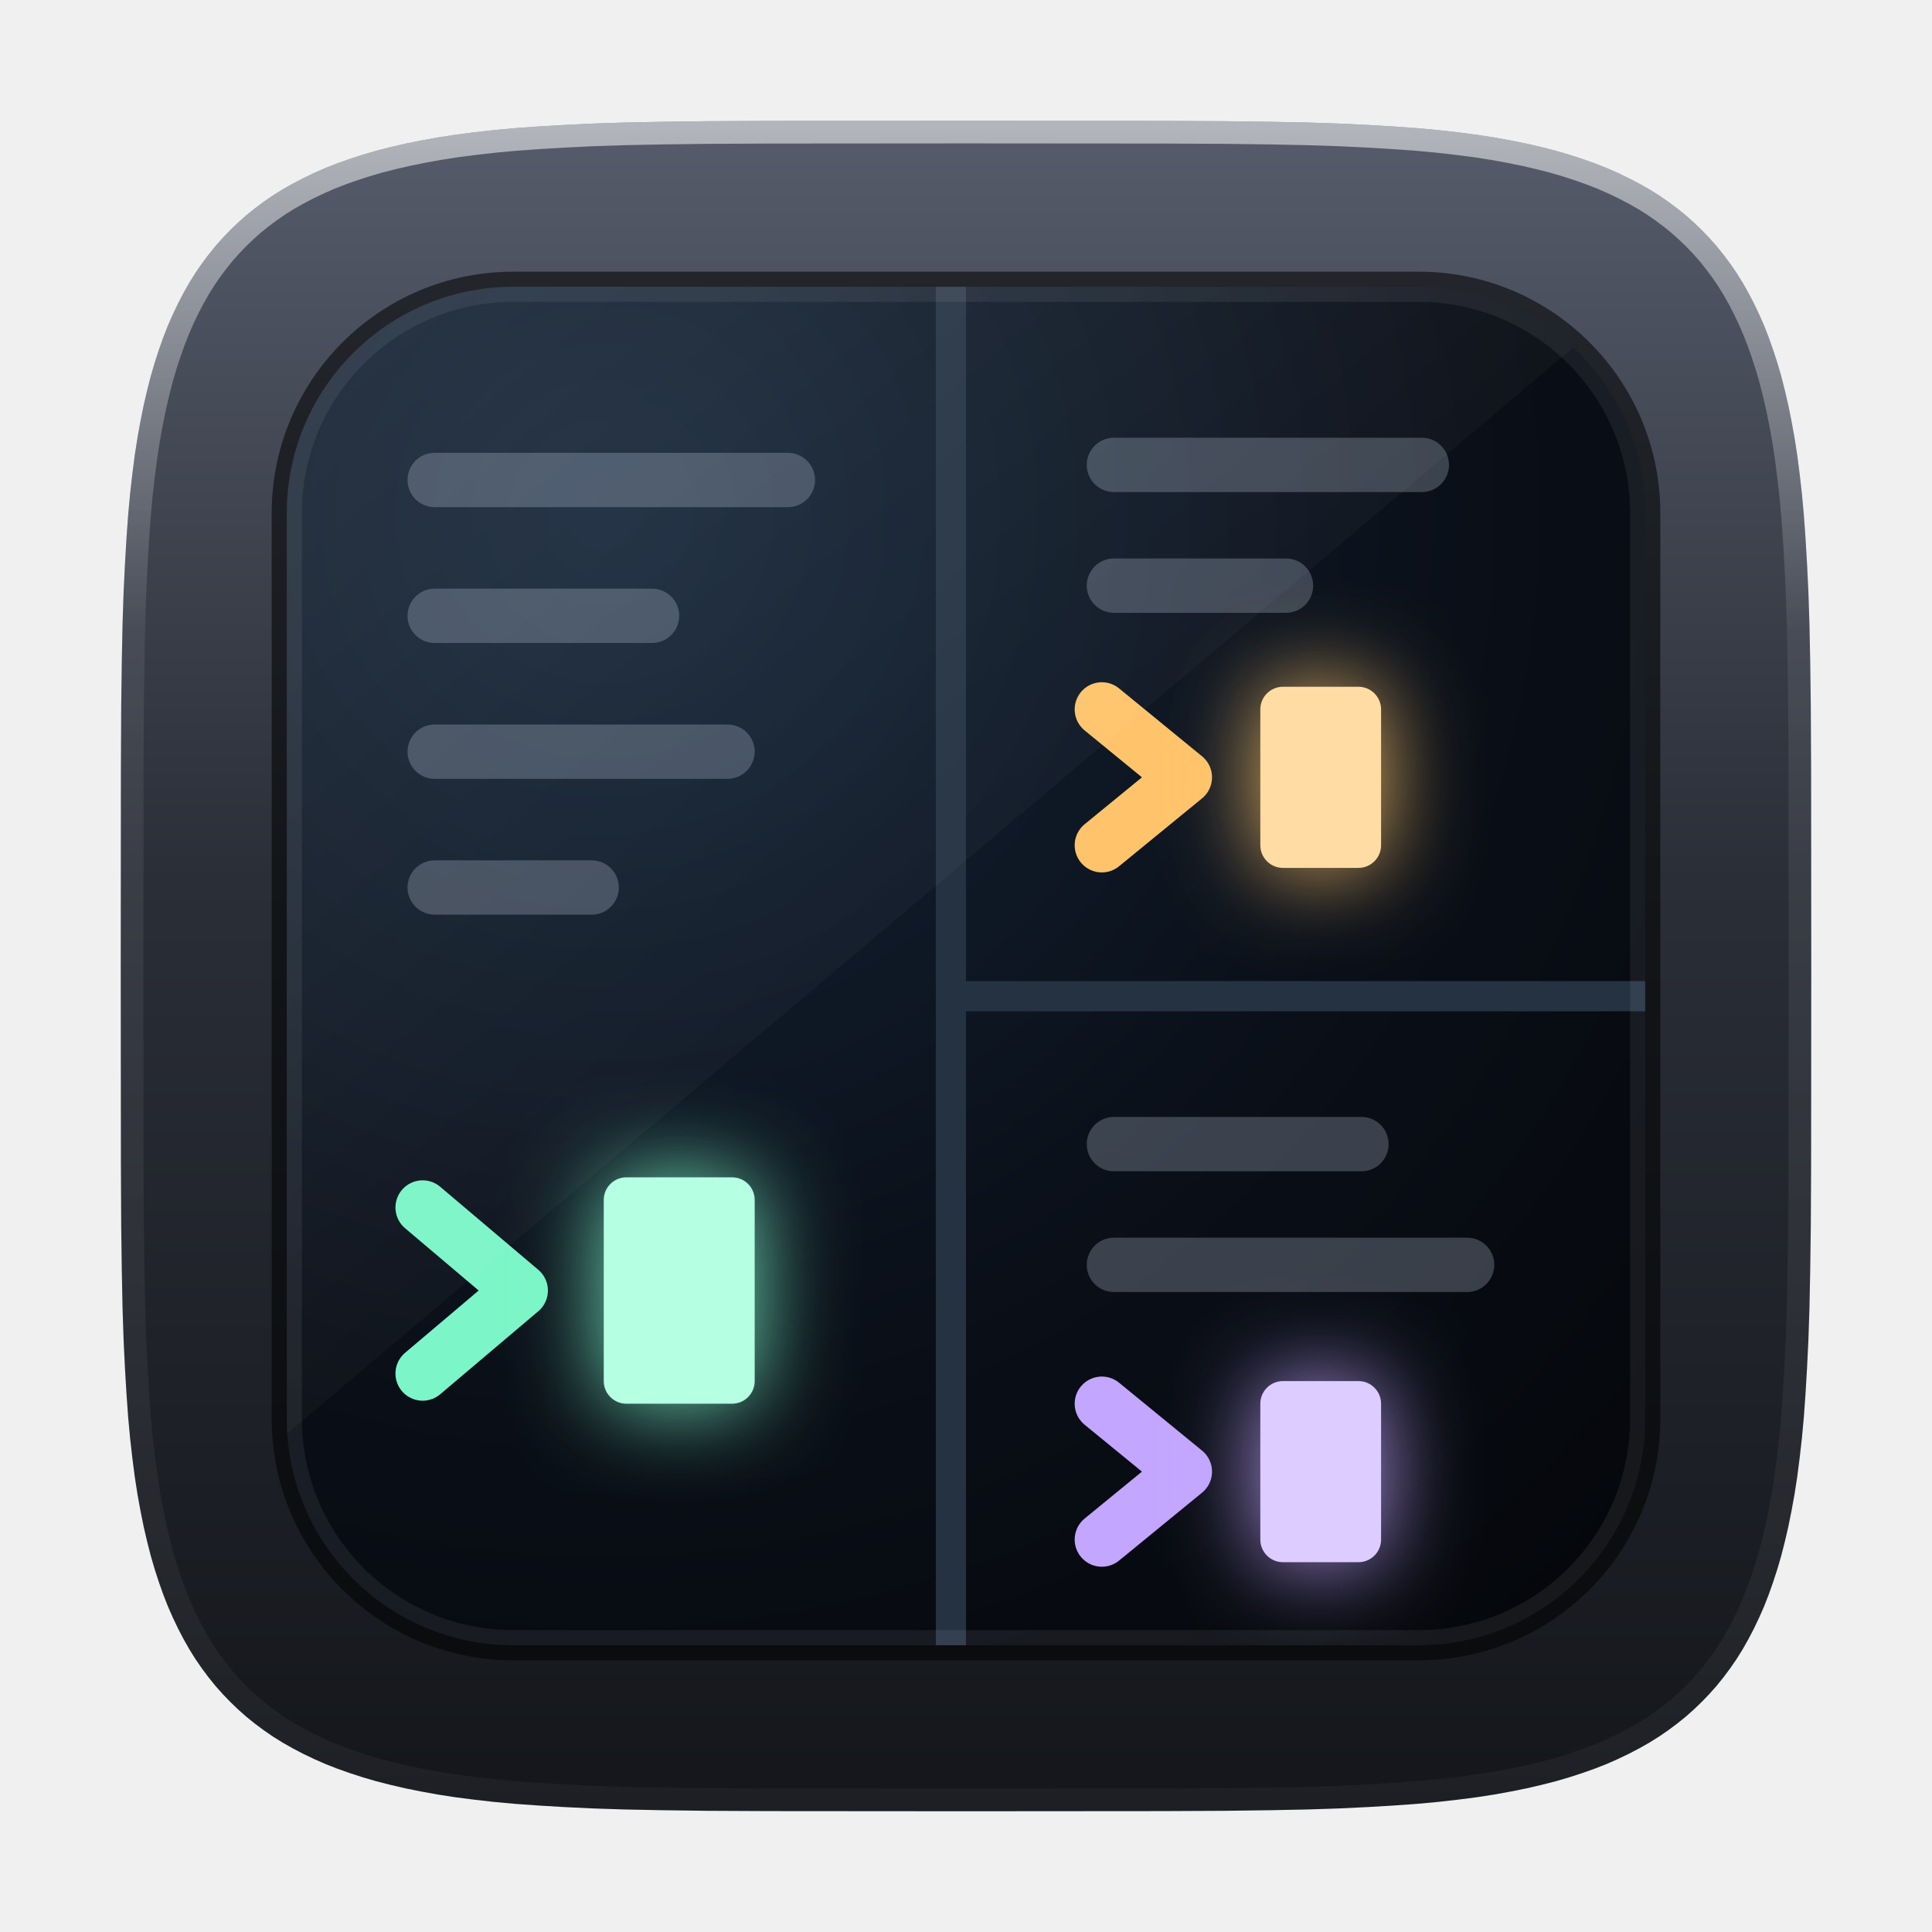
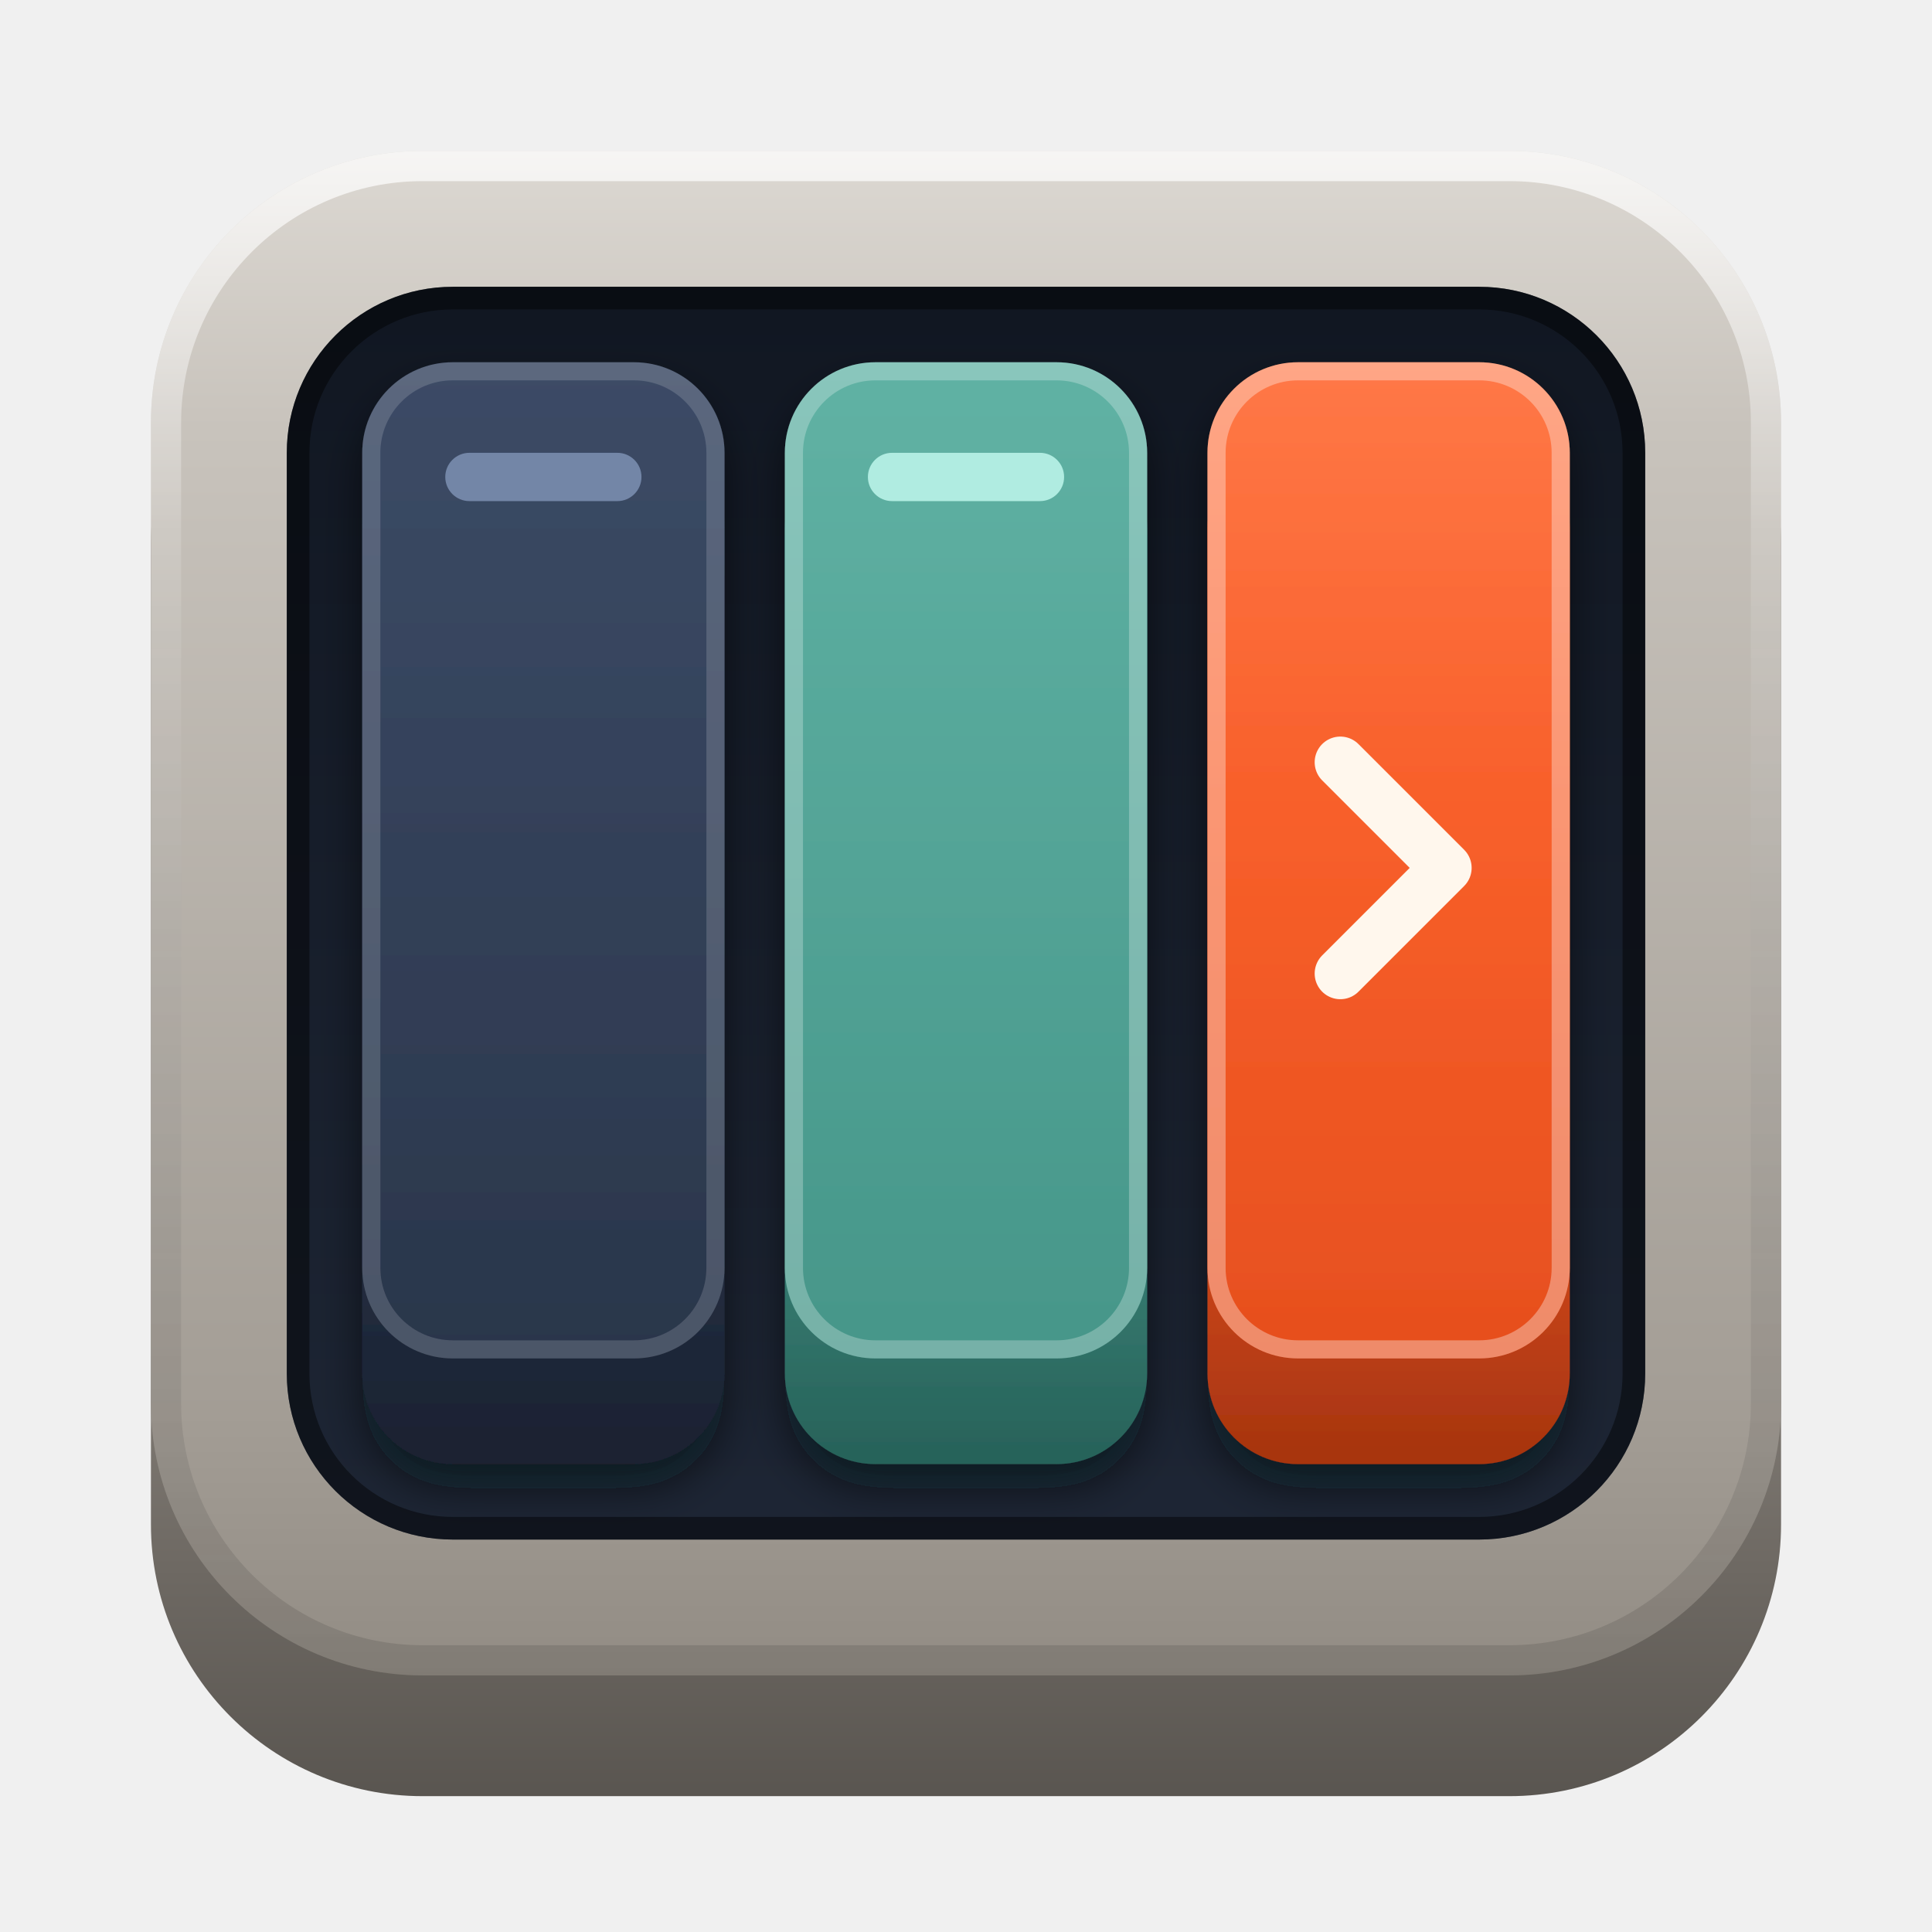
<svg xmlns="http://www.w3.org/2000/svg" role="img" aria-label="cagents" width="128" height="128" viewBox="0 0 128 128">
  <defs>
-     <linearGradient id="bezel" x1="0" y1="8" x2="0" y2="120" gradientUnits="userSpaceOnUse">
-       <stop stop-color="#565C6B" />
-       <stop offset=".45" stop-color="#2A2E37" />
-       <stop offset="1" stop-color="#14161B" />
+     <linearGradient id="deck-side" x1="64" y1="84" x2="64" y2="120" gradientUnits="userSpaceOnUse">
+       <stop offset="0%" stop-color="#8A847D" />
+       <stop offset="55%" stop-color="#6E6963" />
+       <stop offset="100%" stop-color="#58544F" />
    </linearGradient>
-     <linearGradient id="rim" x1="0" y1="8" x2="0" y2="120" gradientUnits="userSpaceOnUse">
-       <stop stop-color="#fff" stop-opacity=".55" />
-       <stop offset=".3" stop-color="#fff" stop-opacity=".08" />
-       <stop offset="1" stop-color="#fff" stop-opacity=".04" />
+     <linearGradient id="deck-face" x1="64" y1="10" x2="64" y2="112" gradientUnits="userSpaceOnUse">
+       <stop offset="0%" stop-color="#DCD8D2" />
+       <stop offset="18%" stop-color="#C8C3BC" />
+       <stop offset="82%" stop-color="#A39D95" />
+       <stop offset="100%" stop-color="#918B83" />
    </linearGradient>
-     <radialGradient id="screen" cx="40" cy="34" r="96" gradientUnits="userSpaceOnUse">
-       <stop stop-color="#15263A" />
-       <stop offset=".6" stop-color="#0A0F18" />
-       <stop offset="1" stop-color="#05070B" />
-     </radialGradient>
-     <linearGradient id="glare" x1="18" y1="18" x2="70" y2="80" gradientUnits="userSpaceOnUse">
-       <stop stop-color="#fff" stop-opacity=".10" />
-       <stop offset="1" stop-color="#fff" stop-opacity="0" />
+     <linearGradient id="deck-rim" x1="64" y1="10" x2="64" y2="112" gradientUnits="userSpaceOnUse">
+       <stop offset="0%" stop-color="#FFFFFF" stop-opacity="0.75" />
+       <stop offset="25%" stop-color="#FFFFFF" stop-opacity="0.15" />
+       <stop offset="100%" stop-color="#000000" stop-opacity="0.12" />
    </linearGradient>
-     <clipPath id="tile">
-       <path d="M120.00 64.00L119.99 77.04L119.97 81.21L119.93 84.23L119.88 86.69L119.81 88.80L119.72 90.66L119.62 92.34L119.51 93.88L119.38 95.29L119.23 96.61L119.07 97.85L118.89 99.01L118.69 100.11L118.48 101.15L118.25 102.14L118.01 103.08L117.75 103.97L117.47 104.83L117.18 105.65L116.87 106.44L116.54 107.19L116.19 107.92L115.83 108.61L115.45 109.28L115.05 109.92L114.63 110.53L114.19 111.12L113.73 111.69L113.25 112.23L112.75 112.75L112.23 113.25L111.69 113.73L111.12 114.19L110.53 114.63L109.92 115.05L109.28 115.45L108.61 115.83L107.92 116.19L107.19 116.54L106.44 116.87L105.65 117.18L104.83 117.47L103.97 117.75L103.08 118.01L102.14 118.25L101.15 118.48L100.11 118.69L99.01 118.89L97.85 119.07L96.61 119.23L95.29 119.38L93.88 119.51L92.34 119.62L90.66 119.72L88.80 119.81L86.69 119.88L84.23 119.93L81.21 119.97L77.04 119.99L64.00 120.00L50.96 119.99L46.79 119.97L43.77 119.93L41.31 119.88L39.20 119.81L37.34 119.72L35.66 119.62L34.12 119.51L32.71 119.38L31.39 119.23L30.15 119.07L28.99 118.89L27.89 118.69L26.85 118.48L25.86 118.25L24.92 118.01L24.03 117.75L23.17 117.47L22.35 117.18L21.56 116.87L20.81 116.54L20.08 116.19L19.39 115.83L18.72 115.45L18.08 115.05L17.47 114.63L16.88 114.19L16.31 113.73L15.77 113.25L15.25 112.75L14.75 112.23L14.27 111.69L13.81 111.12L13.37 110.53L12.95 109.92L12.55 109.28L12.17 108.61L11.81 107.92L11.46 107.19L11.13 106.44L10.82 105.65L10.53 104.83L10.25 103.97L9.99 103.08L9.75 102.14L9.52 101.15L9.31 100.11L9.11 99.01L8.93 97.85L8.77 96.61L8.62 95.29L8.49 93.88L8.38 92.34L8.28 90.66L8.19 88.80L8.12 86.69L8.07 84.23L8.03 81.21L8.01 77.04L8.00 64.00L8.01 50.96L8.03 46.79L8.07 43.77L8.12 41.31L8.19 39.20L8.28 37.34L8.38 35.66L8.49 34.12L8.62 32.71L8.77 31.39L8.93 30.15L9.11 28.99L9.31 27.89L9.52 26.85L9.75 25.86L9.99 24.92L10.25 24.03L10.53 23.17L10.82 22.35L11.13 21.56L11.46 20.81L11.81 20.08L12.17 19.39L12.55 18.72L12.95 18.08L13.37 17.47L13.81 16.88L14.27 16.31L14.75 15.77L15.25 15.25L15.77 14.75L16.31 14.27L16.88 13.81L17.47 13.37L18.08 12.95L18.72 12.55L19.39 12.17L20.08 11.81L20.81 11.46L21.56 11.13L22.35 10.82L23.17 10.53L24.03 10.25L24.92 9.99L25.86 9.75L26.85 9.52L27.89 9.31L28.99 9.11L30.15 8.93L31.39 8.77L32.71 8.62L34.12 8.49L35.66 8.38L37.34 8.28L39.20 8.19L41.31 8.12L43.77 8.07L46.79 8.03L50.96 8.01L64.00 8.00L77.04 8.01L81.21 8.03L84.23 8.07L86.69 8.12L88.80 8.19L90.66 8.28L92.34 8.38L93.88 8.49L95.29 8.62L96.61 8.77L97.85 8.93L99.01 9.11L100.11 9.31L101.15 9.52L102.14 9.75L103.08 9.99L103.97 10.25L104.83 10.53L105.65 10.82L106.44 11.13L107.19 11.46L107.92 11.81L108.61 12.17L109.28 12.55L109.92 12.95L110.53 13.37L111.12 13.81L111.69 14.27L112.23 14.75L112.75 15.25L113.25 15.77L113.73 16.31L114.19 16.88L114.63 17.47L115.05 18.08L115.45 18.72L115.83 19.39L116.19 20.08L116.54 20.81L116.87 21.56L117.18 22.35L117.47 23.17L117.75 24.03L118.01 24.92L118.25 25.86L118.48 26.85L118.69 27.89L118.89 28.99L119.07 30.15L119.23 31.39L119.38 32.71L119.51 34.12L119.62 35.66L119.72 37.34L119.81 39.20L119.88 41.31L119.93 43.77L119.97 46.79L119.99 50.96Z" />
-     </clipPath>
-     <clipPath id="glass">
-       <rect x="19" y="19" width="90" height="90" rx="15" />
-     </clipPath>
-     <filter id="glow" x="-1" y="-1" width="3" height="3">
-       <feGaussianBlur stdDeviation="3" />
+     <linearGradient id="bay-bg" x1="64" y1="20" x2="64" y2="100" gradientUnits="userSpaceOnUse">
+       <stop offset="0%" stop-color="#111722" />
+       <stop offset="100%" stop-color="#1D2534" />
+     </linearGradient>
+     <linearGradient id="l1-side" x1="0" y1="84" x2="0" y2="96" gradientUnits="userSpaceOnUse">
+       <stop offset="0%" stop-color="#222C3E" />
+       <stop offset="100%" stop-color="#1A2232" />
+     </linearGradient>
+     <linearGradient id="l1-top" x1="0" y1="24" x2="0" y2="90" gradientUnits="userSpaceOnUse">
+       <stop offset="0%" stop-color="#3C4B66" />
+       <stop offset="100%" stop-color="#2A364B" />
+     </linearGradient>
+     <linearGradient id="l2-side" x1="0" y1="84" x2="0" y2="96" gradientUnits="userSpaceOnUse">
+       <stop offset="0%" stop-color="#357A70" />
+       <stop offset="100%" stop-color="#28635A" />
+     </linearGradient>
+     <linearGradient id="l2-top" x1="0" y1="24" x2="0" y2="90" gradientUnits="userSpaceOnUse">
+       <stop offset="0%" stop-color="#60B2A4" />
+       <stop offset="100%" stop-color="#469689" />
+     </linearGradient>
+     <linearGradient id="l3-side" x1="0" y1="84" x2="0" y2="96" gradientUnits="userSpaceOnUse">
+       <stop offset="0%" stop-color="#C84418" />
+       <stop offset="100%" stop-color="#A83510" />
+     </linearGradient>
+     <linearGradient id="l3-top" x1="0" y1="24" x2="0" y2="90" gradientUnits="userSpaceOnUse">
+       <stop offset="0%" stop-color="#FF7847" />
+       <stop offset="45%" stop-color="#F85F2A" />
+       <stop offset="100%" stop-color="#E64F1E" />
+     </linearGradient>
+     <filter id="key-sh" x="-15%" y="-10%" width="130%" height="125%">
+       <feDropShadow dx="0" dy="1.6" stdDeviation="1.4" flood-color="#05080F" flood-opacity="0.55" />
    </filter>
  </defs>
-   <path d="M120.00 64.00L119.99 77.04L119.97 81.21L119.93 84.23L119.88 86.69L119.81 88.80L119.72 90.66L119.62 92.34L119.51 93.88L119.38 95.29L119.23 96.61L119.07 97.85L118.89 99.01L118.69 100.11L118.48 101.15L118.25 102.14L118.01 103.08L117.75 103.97L117.47 104.83L117.18 105.65L116.87 106.44L116.54 107.19L116.19 107.92L115.83 108.61L115.45 109.28L115.05 109.92L114.63 110.53L114.19 111.12L113.73 111.69L113.25 112.23L112.75 112.75L112.23 113.25L111.69 113.73L111.12 114.19L110.53 114.63L109.92 115.05L109.28 115.45L108.61 115.83L107.92 116.19L107.19 116.54L106.44 116.87L105.65 117.18L104.83 117.47L103.97 117.75L103.08 118.01L102.14 118.25L101.15 118.48L100.11 118.69L99.01 118.89L97.85 119.07L96.61 119.23L95.29 119.38L93.88 119.51L92.34 119.62L90.66 119.72L88.80 119.81L86.69 119.88L84.23 119.93L81.21 119.97L77.04 119.99L64.00 120.00L50.96 119.99L46.79 119.97L43.77 119.93L41.31 119.88L39.20 119.81L37.34 119.72L35.66 119.62L34.12 119.51L32.71 119.38L31.39 119.23L30.15 119.07L28.99 118.89L27.89 118.69L26.85 118.48L25.86 118.25L24.92 118.01L24.03 117.75L23.17 117.47L22.35 117.18L21.56 116.87L20.81 116.54L20.08 116.19L19.39 115.83L18.72 115.45L18.08 115.05L17.47 114.63L16.88 114.19L16.31 113.73L15.77 113.25L15.25 112.75L14.75 112.23L14.27 111.69L13.81 111.12L13.37 110.53L12.95 109.92L12.55 109.28L12.17 108.61L11.81 107.92L11.46 107.19L11.13 106.44L10.82 105.65L10.53 104.83L10.25 103.97L9.99 103.08L9.75 102.14L9.52 101.15L9.31 100.11L9.11 99.01L8.93 97.85L8.77 96.61L8.62 95.29L8.49 93.88L8.38 92.34L8.28 90.66L8.19 88.80L8.12 86.69L8.07 84.23L8.03 81.21L8.01 77.04L8.00 64.00L8.01 50.96L8.03 46.79L8.07 43.77L8.12 41.31L8.19 39.20L8.28 37.34L8.38 35.66L8.49 34.12L8.62 32.71L8.77 31.39L8.93 30.15L9.11 28.99L9.31 27.89L9.52 26.85L9.75 25.86L9.99 24.92L10.25 24.03L10.53 23.17L10.82 22.35L11.13 21.56L11.46 20.81L11.81 20.08L12.17 19.39L12.55 18.72L12.95 18.08L13.37 17.47L13.81 16.88L14.27 16.31L14.75 15.77L15.25 15.25L15.77 14.75L16.31 14.27L16.88 13.81L17.47 13.37L18.08 12.95L18.72 12.55L19.39 12.17L20.08 11.81L20.81 11.46L21.56 11.13L22.35 10.82L23.17 10.53L24.03 10.25L24.92 9.99L25.86 9.75L26.85 9.52L27.89 9.31L28.99 9.11L30.15 8.93L31.39 8.77L32.71 8.62L34.12 8.49L35.66 8.38L37.34 8.28L39.20 8.19L41.31 8.12L43.77 8.07L46.79 8.03L50.96 8.01L64.00 8.00L77.04 8.01L81.21 8.03L84.23 8.07L86.69 8.12L88.80 8.19L90.66 8.28L92.34 8.38L93.88 8.49L95.29 8.62L96.61 8.77L97.85 8.93L99.01 9.11L100.11 9.31L101.15 9.52L102.14 9.75L103.08 9.99L103.97 10.25L104.83 10.53L105.65 10.82L106.44 11.13L107.19 11.46L107.92 11.81L108.61 12.17L109.28 12.55L109.92 12.95L110.53 13.37L111.12 13.81L111.69 14.27L112.23 14.75L112.75 15.25L113.25 15.77L113.73 16.31L114.19 16.88L114.63 17.47L115.05 18.08L115.45 18.72L115.83 19.39L116.19 20.08L116.54 20.81L116.87 21.56L117.18 22.35L117.47 23.17L117.75 24.03L118.01 24.92L118.25 25.86L118.48 26.85L118.69 27.89L118.89 28.99L119.07 30.15L119.23 31.39L119.38 32.71L119.51 34.12L119.62 35.66L119.72 37.34L119.81 39.20L119.88 41.31L119.93 43.77L119.97 46.79L119.99 50.96Z" fill="url(#bezel)" />
-   <path d="M120.00 64.00L119.99 77.04L119.97 81.21L119.93 84.23L119.88 86.69L119.81 88.80L119.72 90.66L119.62 92.34L119.51 93.88L119.38 95.29L119.23 96.61L119.07 97.85L118.89 99.01L118.69 100.11L118.48 101.15L118.25 102.14L118.01 103.08L117.75 103.97L117.47 104.83L117.18 105.65L116.87 106.44L116.54 107.19L116.19 107.92L115.83 108.61L115.45 109.28L115.05 109.92L114.63 110.53L114.19 111.12L113.73 111.69L113.25 112.23L112.75 112.75L112.23 113.25L111.69 113.73L111.12 114.19L110.53 114.63L109.92 115.05L109.28 115.45L108.61 115.83L107.92 116.19L107.19 116.54L106.44 116.87L105.65 117.18L104.83 117.47L103.97 117.75L103.08 118.01L102.14 118.25L101.15 118.48L100.11 118.69L99.01 118.89L97.85 119.07L96.61 119.23L95.29 119.38L93.88 119.51L92.34 119.62L90.66 119.72L88.80 119.81L86.69 119.88L84.23 119.93L81.21 119.97L77.04 119.99L64.00 120.00L50.96 119.99L46.79 119.97L43.77 119.93L41.31 119.88L39.20 119.81L37.34 119.72L35.66 119.62L34.12 119.51L32.71 119.38L31.39 119.23L30.15 119.07L28.99 118.89L27.89 118.69L26.85 118.48L25.86 118.25L24.92 118.01L24.03 117.75L23.17 117.47L22.35 117.18L21.56 116.87L20.81 116.54L20.08 116.19L19.39 115.83L18.72 115.45L18.08 115.05L17.47 114.63L16.88 114.19L16.31 113.73L15.77 113.25L15.25 112.75L14.75 112.23L14.27 111.69L13.81 111.12L13.37 110.53L12.95 109.92L12.55 109.28L12.17 108.61L11.81 107.92L11.46 107.19L11.13 106.44L10.82 105.65L10.53 104.83L10.25 103.97L9.99 103.08L9.75 102.14L9.52 101.15L9.31 100.11L9.11 99.01L8.93 97.85L8.77 96.61L8.62 95.29L8.49 93.88L8.38 92.34L8.28 90.66L8.19 88.80L8.12 86.69L8.07 84.23L8.03 81.21L8.01 77.04L8.00 64.00L8.01 50.96L8.03 46.79L8.07 43.77L8.12 41.31L8.19 39.20L8.28 37.34L8.38 35.66L8.49 34.12L8.62 32.71L8.77 31.39L8.93 30.15L9.11 28.99L9.31 27.89L9.52 26.85L9.75 25.86L9.99 24.92L10.25 24.03L10.53 23.17L10.82 22.35L11.13 21.56L11.46 20.81L11.81 20.08L12.17 19.39L12.55 18.72L12.95 18.08L13.37 17.47L13.81 16.88L14.27 16.31L14.75 15.77L15.25 15.25L15.77 14.75L16.31 14.27L16.88 13.81L17.47 13.37L18.08 12.95L18.72 12.55L19.39 12.17L20.08 11.81L20.81 11.46L21.56 11.13L22.35 10.82L23.17 10.53L24.03 10.25L24.92 9.99L25.86 9.75L26.85 9.52L27.89 9.31L28.99 9.11L30.15 8.93L31.39 8.77L32.71 8.62L34.12 8.49L35.66 8.38L37.34 8.28L39.20 8.19L41.31 8.12L43.77 8.07L46.79 8.03L50.96 8.01L64.00 8.00L77.04 8.01L81.21 8.03L84.23 8.07L86.69 8.12L88.80 8.19L90.66 8.28L92.34 8.38L93.88 8.49L95.29 8.62L96.61 8.77L97.85 8.93L99.01 9.11L100.11 9.31L101.15 9.52L102.14 9.75L103.08 9.99L103.97 10.25L104.83 10.53L105.65 10.82L106.44 11.13L107.19 11.46L107.92 11.81L108.61 12.17L109.28 12.55L109.92 12.95L110.53 13.37L111.12 13.81L111.69 14.27L112.23 14.75L112.75 15.25L113.25 15.77L113.73 16.31L114.19 16.88L114.63 17.47L115.05 18.08L115.45 18.72L115.83 19.39L116.19 20.08L116.54 20.81L116.87 21.56L117.18 22.35L117.47 23.17L117.75 24.03L118.01 24.92L118.25 25.86L118.48 26.85L118.69 27.89L118.89 28.99L119.07 30.15L119.23 31.39L119.38 32.71L119.51 34.12L119.62 35.66L119.72 37.34L119.81 39.20L119.88 41.31L119.93 43.77L119.97 46.79L119.99 50.96Z" fill="none" stroke="url(#rim)" stroke-width="3" clip-path="url(#tile)" />
-   <rect x="18" y="18" width="92" height="92" rx="16" fill="#000" fill-opacity=".55" />
-   <rect x="19" y="19" width="90" height="90" rx="15" fill="url(#screen)" />
-   <g clip-path="url(#glass)">
-     <path d="M63 19v90M63 66h46" stroke="#243242" stroke-width="2" />
-     <g fill="#C9D6E6" fill-opacity=".26">
-       <rect x="27" y="30" width="27" height="3.6" rx="1.8" />
-       <rect x="27" y="39" width="18" height="3.6" rx="1.8" />
-       <rect x="27" y="48" width="23" height="3.6" rx="1.8" />
-       <rect x="27" y="57" width="14" height="3.6" rx="1.8" />
-       <rect x="72" y="29" width="24" height="3.6" rx="1.8" />
-       <rect x="72" y="37" width="15" height="3.6" rx="1.8" />
-       <rect x="72" y="74" width="20" height="3.6" rx="1.8" />
-       <rect x="72" y="82" width="27" height="3.6" rx="1.8" />
-     </g>
-     <g fill="none" stroke-width="3.6" stroke-linecap="round" stroke-linejoin="round">
-       <path d="M28 80l6.5 5.5L28 91" stroke="#7CF5C8" />
-       <path d="M73 47l5.5 4.5L73 56" stroke="#FFC46B" />
-       <path d="M73 93l5.5 4.5L73 102" stroke="#C3A6FF" />
-     </g>
-     <g filter="url(#glow)" opacity=".9">
-       <rect x="40" y="78" width="10" height="15" rx="1.5" fill="#7CF5C8" />
-       <rect x="83.5" y="45.5" width="8" height="12" rx="1.5" fill="#FFC46B" />
-       <rect x="83.5" y="91.5" width="8" height="12" rx="1.5" fill="#C3A6FF" />
-     </g>
-     <rect x="40" y="78" width="10" height="15" rx="1.5" fill="#B5FFE3" />
-     <rect x="83.5" y="45.5" width="8" height="12" rx="1.5" fill="#FFDCA3" />
-     <rect x="83.5" y="91.5" width="8" height="12" rx="1.5" fill="#DDCCFF" />
-     <path d="M19 19h90L19 95Z" fill="url(#glare)" />
+   <rect x="10" y="18" width="108" height="101" rx="18" fill="url(#deck-side)" />
+   <rect x="10" y="10" width="108" height="101" rx="18" fill="url(#deck-face)" />
+   <rect x="11" y="11" width="106" height="99" rx="17" fill="none" stroke="url(#deck-rim)" stroke-width="2" />
+   <rect x="19" y="19" width="90" height="83" rx="11" fill="url(#bay-bg)" />
+   <rect x="19.75" y="19.75" width="88.5" height="81.5" rx="10.25" fill="none" stroke="#000000" stroke-opacity="0.45" stroke-width="1.5" />
+   <g filter="url(#key-sh)">
+     <rect x="24" y="29" width="24" height="68" rx="6" fill="url(#l1-side)" />
+     <rect x="24" y="24" width="24" height="66" rx="6" fill="url(#l1-top)" />
+     <rect x="24.6" y="24.6" width="22.8" height="64.8" rx="5.4" fill="none" stroke="#FFFFFF" stroke-opacity="0.16" stroke-width="1.2" />
+     <rect x="29.5" y="30" width="13" height="3.2" rx="1.6" fill="#7D91B3" opacity="0.85" />
  </g>
-   <rect x="19.5" y="19.5" width="89" height="89" rx="14.5" fill="none" stroke="#fff" stroke-opacity=".07" />
+   <g filter="url(#key-sh)">
+     <rect x="52" y="29" width="24" height="68" rx="6" fill="url(#l2-side)" />
+     <rect x="52" y="24" width="24" height="66" rx="6" fill="url(#l2-top)" />
+     <rect x="52.6" y="24.6" width="22.8" height="64.8" rx="5.4" fill="none" stroke="#FFFFFF" stroke-opacity="0.26" stroke-width="1.2" />
+     <rect x="57.5" y="30" width="13" height="3.2" rx="1.6" fill="#B5EFE4" opacity="0.95" />
+   </g>
+   <g filter="url(#key-sh)">
+     <rect x="80" y="29" width="24" height="68" rx="6" fill="url(#l3-side)" />
+     <rect x="80" y="24" width="24" height="66" rx="6" fill="url(#l3-top)" />
+     <rect x="80.6" y="24.6" width="22.8" height="64.8" rx="5.4" fill="none" stroke="#FFFFFF" stroke-opacity="0.34" stroke-width="1.2" />
+     <path d="M 88.8 50.5 L 95.8 57.5 L 88.8 64.5" fill="none" stroke="#FFF7ED" stroke-width="3.4" stroke-linecap="round" stroke-linejoin="round" />
+   </g>
</svg>
